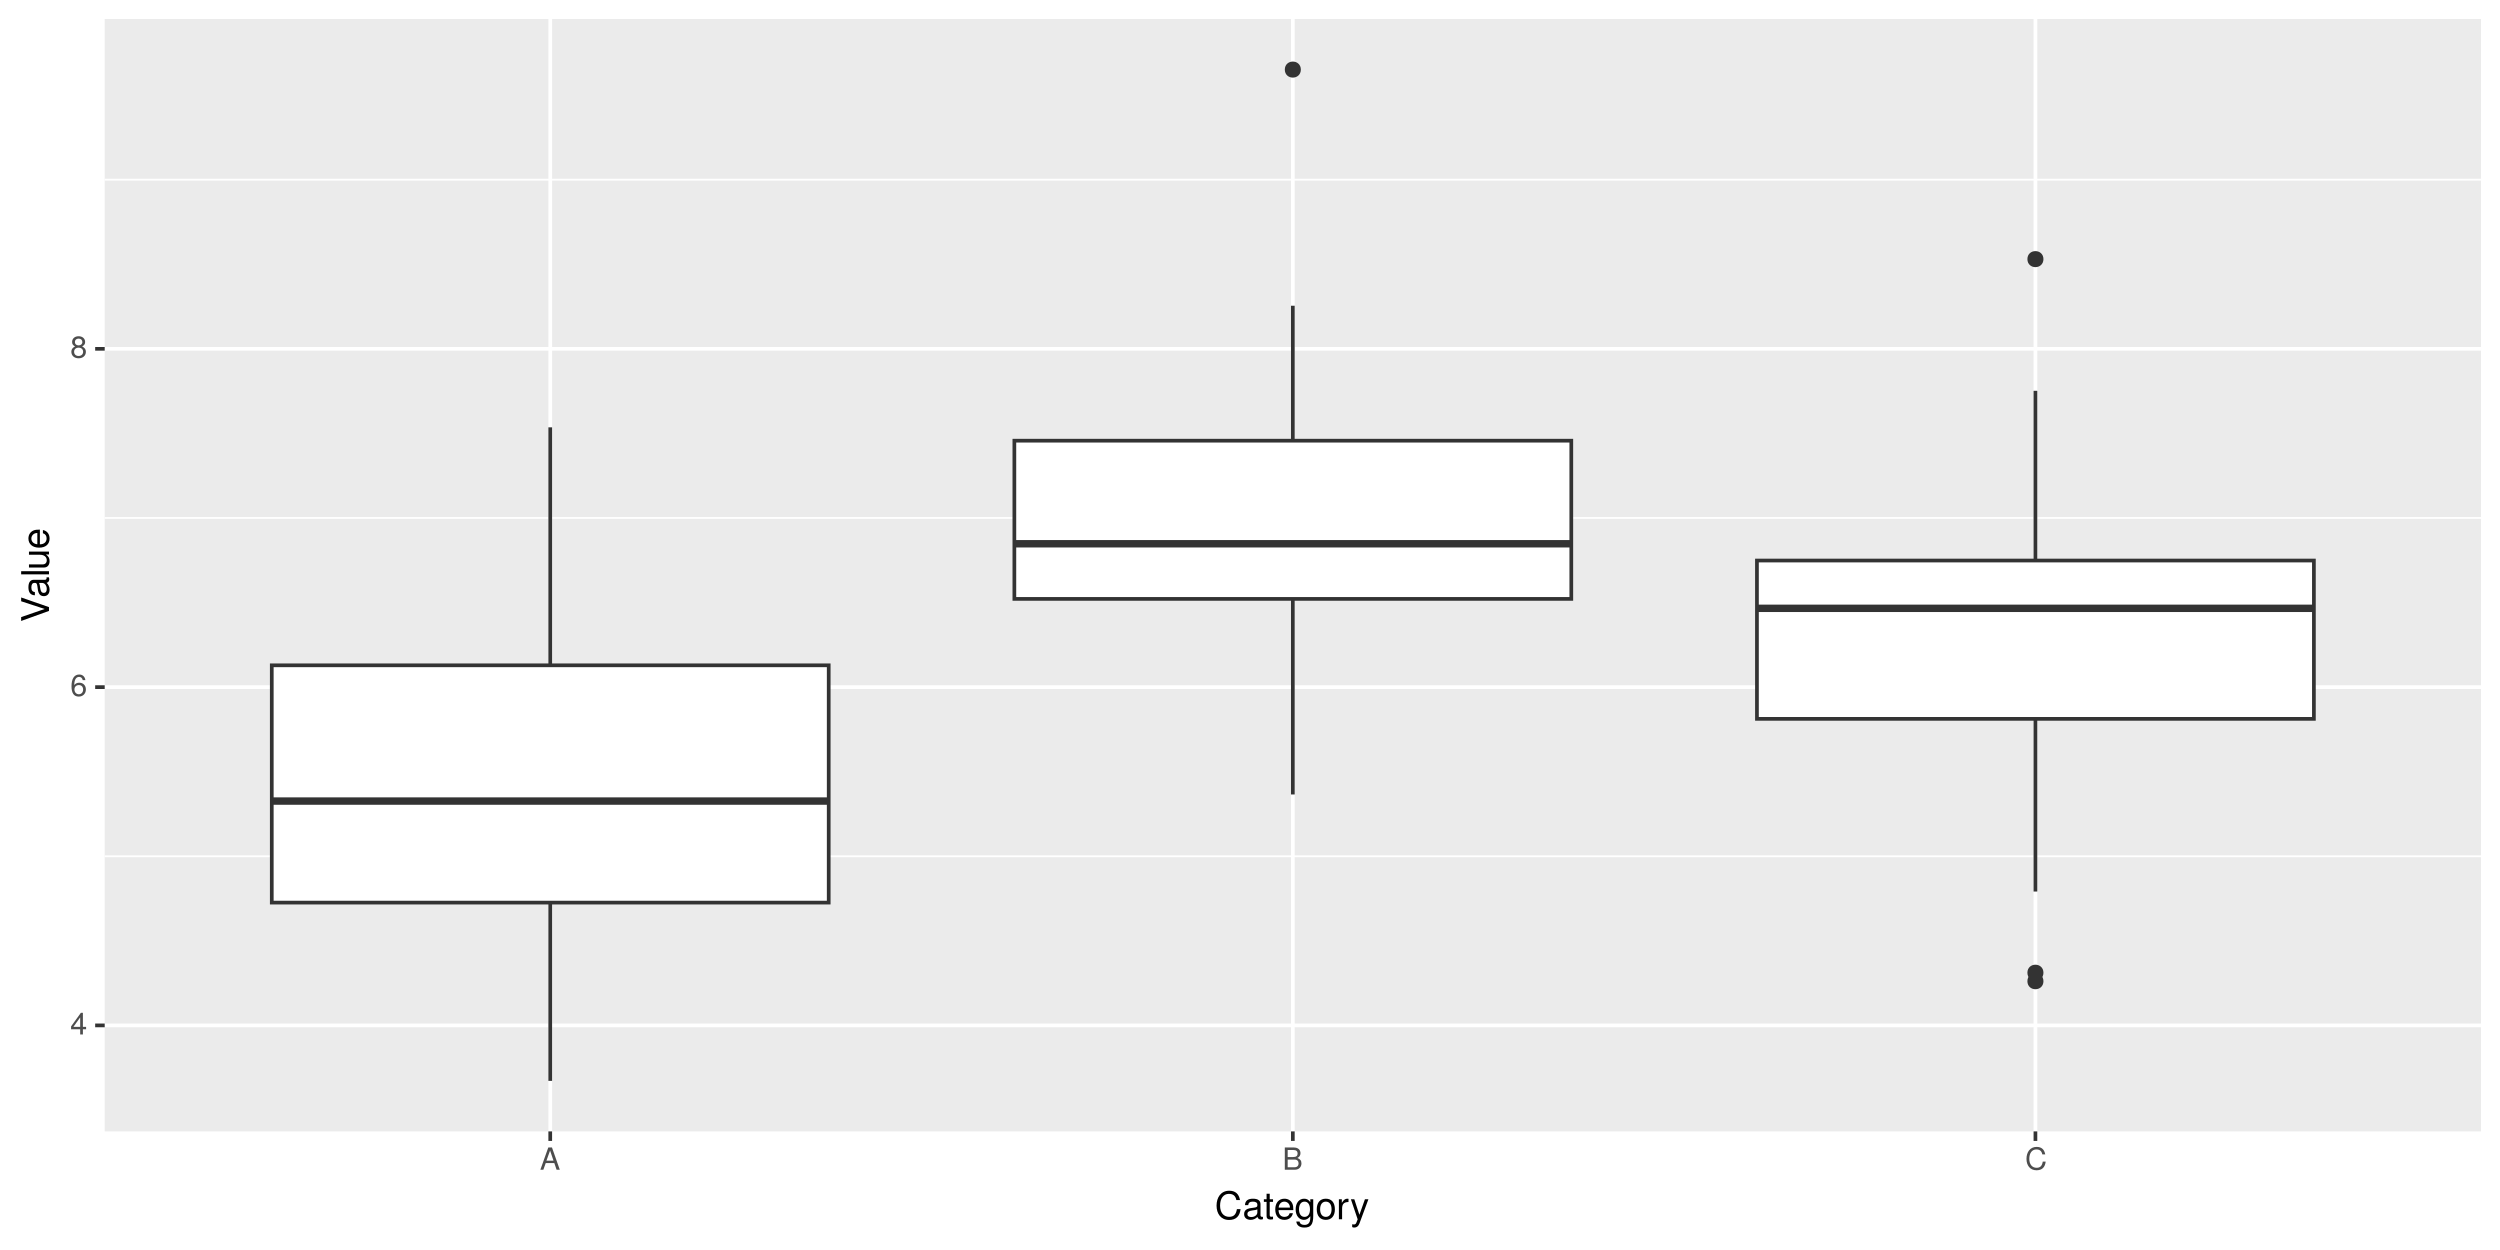
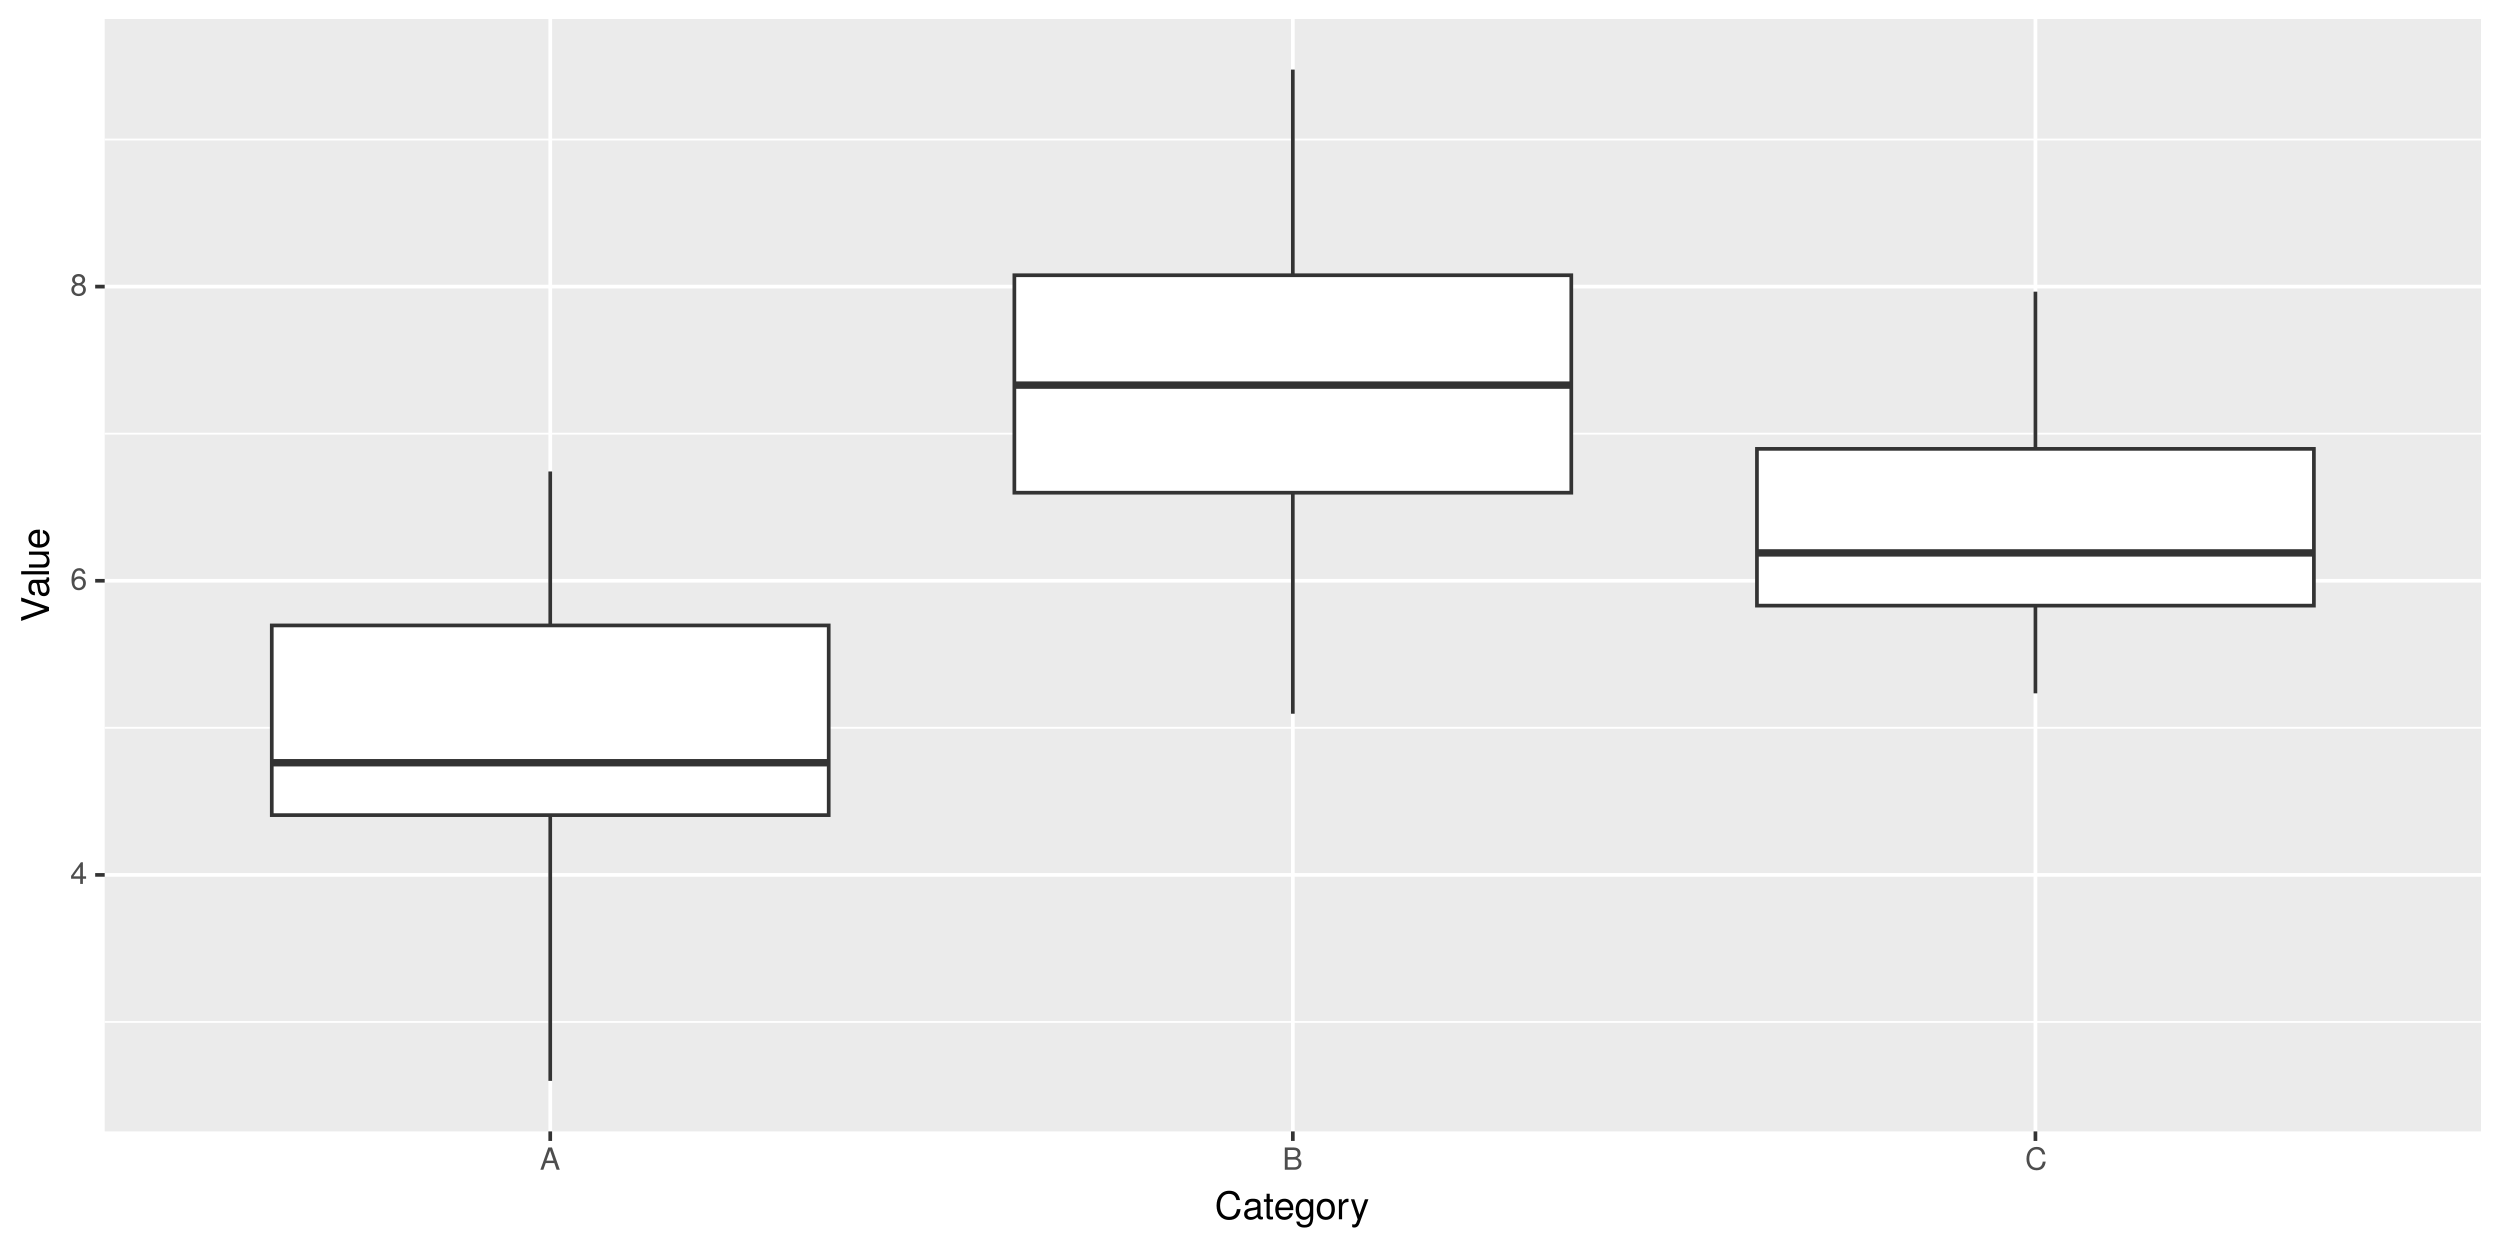
<svg xmlns="http://www.w3.org/2000/svg" xmlns:xlink="http://www.w3.org/1999/xlink" width="720" height="360" viewBox="0 0 720 360">
  <defs>
    <g>
      <g id="glyph-0-0">
        <path d="M 4.578 -1.5 L 4.578 -2.188 L 3.656 -2.188 L 3.656 -6.234 L 3.078 -6.234 L 0.25 -2.312 L 0.25 -1.5 L 2.875 -1.5 L 2.875 0 L 3.656 0 L 3.656 -1.5 Z M 2.875 -2.188 L 0.922 -2.188 L 2.875 -4.922 Z M 2.875 -2.188 " />
      </g>
      <g id="glyph-0-1">
        <path d="M 4.516 -1.938 C 4.516 -3.094 3.719 -3.875 2.609 -3.875 C 1.984 -3.875 1.5 -3.641 1.172 -3.188 C 1.172 -4.703 1.672 -5.547 2.562 -5.547 C 3.109 -5.547 3.484 -5.203 3.609 -4.609 L 4.375 -4.609 C 4.234 -5.625 3.562 -6.234 2.609 -6.234 C 1.156 -6.234 0.375 -5.016 0.375 -2.844 C 0.375 -0.891 1.047 0.125 2.469 0.125 C 3.656 0.125 4.516 -0.719 4.516 -1.938 Z M 3.719 -1.875 C 3.719 -1.094 3.188 -0.547 2.484 -0.547 C 1.766 -0.547 1.219 -1.125 1.219 -1.922 C 1.219 -2.688 1.734 -3.188 2.5 -3.188 C 3.25 -3.188 3.719 -2.703 3.719 -1.875 Z M 3.719 -1.875 " />
      </g>
      <g id="glyph-0-2">
        <path d="M 4.516 -1.766 C 4.516 -2.453 4.156 -2.938 3.438 -3.281 C 4.078 -3.672 4.297 -3.984 4.297 -4.578 C 4.297 -5.547 3.531 -6.234 2.422 -6.234 C 1.312 -6.234 0.547 -5.547 0.547 -4.578 C 0.547 -4 0.75 -3.672 1.391 -3.281 C 0.672 -2.938 0.328 -2.453 0.328 -1.766 C 0.328 -0.625 1.188 0.125 2.422 0.125 C 3.656 0.125 4.516 -0.625 4.516 -1.766 Z M 3.5 -4.562 C 3.5 -3.969 3.062 -3.594 2.422 -3.594 C 1.766 -3.594 1.344 -3.969 1.344 -4.562 C 1.344 -5.156 1.766 -5.547 2.422 -5.547 C 3.078 -5.547 3.5 -5.156 3.5 -4.562 Z M 3.719 -1.75 C 3.719 -1.016 3.188 -0.547 2.406 -0.547 C 1.641 -0.547 1.125 -1.016 1.125 -1.75 C 1.125 -2.484 1.641 -2.938 2.422 -2.938 C 3.188 -2.938 3.719 -2.484 3.719 -1.75 Z M 3.719 -1.75 " />
      </g>
      <g id="glyph-0-3">
        <path d="M 5.75 0 L 3.5 -6.406 L 2.438 -6.406 L 0.156 0 L 1.016 0 L 1.703 -1.922 L 4.172 -1.922 L 4.828 0 Z M 3.938 -2.609 L 1.906 -2.609 L 2.953 -5.531 Z M 3.938 -2.609 " />
      </g>
      <g id="glyph-0-4">
        <path d="M 5.484 -1.828 C 5.484 -2.609 5.125 -3.062 4.312 -3.391 C 4.891 -3.656 5.203 -4.141 5.203 -4.781 C 5.203 -5.719 4.516 -6.406 3.297 -6.406 L 0.688 -6.406 L 0.688 0 L 3.594 0 C 4.734 0 5.484 -0.781 5.484 -1.828 Z M 4.375 -4.672 C 4.375 -4.016 4 -3.656 3.094 -3.656 L 1.516 -3.656 L 1.516 -5.688 L 3.094 -5.688 C 4 -5.688 4.375 -5.328 4.375 -4.672 Z M 4.656 -1.828 C 4.656 -1.203 4.281 -0.719 3.516 -0.719 L 1.516 -0.719 L 1.516 -2.922 L 3.516 -2.922 C 4.281 -2.922 4.656 -2.453 4.656 -1.828 Z M 4.656 -1.828 " />
      </g>
      <g id="glyph-0-5">
        <path d="M 5.953 -2.344 L 5.109 -2.344 C 4.922 -1.125 4.406 -0.562 3.328 -0.562 C 2.047 -0.562 1.234 -1.547 1.234 -3.141 C 1.234 -4.781 2.016 -5.844 3.25 -5.844 C 4.25 -5.844 4.781 -5.406 4.984 -4.422 L 5.828 -4.422 C 5.562 -5.828 4.766 -6.578 3.359 -6.578 C 1.406 -6.578 0.422 -5 0.422 -3.125 C 0.422 -1.266 1.438 0.156 3.312 0.156 C 4.875 0.156 5.766 -0.672 5.953 -2.344 Z M 5.953 -2.344 " />
      </g>
      <g id="glyph-1-0">
        <path d="M 7.453 -2.922 L 6.391 -2.922 C 6.156 -1.406 5.516 -0.703 4.156 -0.703 C 2.562 -0.703 1.547 -1.922 1.547 -3.922 C 1.547 -5.984 2.516 -7.312 4.062 -7.312 C 5.328 -7.312 5.984 -6.75 6.234 -5.531 L 7.281 -5.531 C 6.969 -7.297 5.953 -8.219 4.188 -8.219 C 1.766 -8.219 0.531 -6.266 0.531 -3.922 C 0.531 -1.578 1.797 0.203 4.141 0.203 C 6.109 0.203 7.203 -0.844 7.453 -2.922 Z M 7.453 -2.922 " />
      </g>
      <g id="glyph-1-1">
        <path d="M 5.891 -0.016 L 5.891 -0.719 C 5.781 -0.688 5.734 -0.688 5.688 -0.688 C 5.375 -0.688 5.188 -0.859 5.188 -1.141 L 5.188 -4.359 C 5.188 -5.375 4.438 -5.922 3.031 -5.922 C 1.625 -5.922 0.766 -5.391 0.719 -4.062 L 1.641 -4.062 C 1.719 -4.766 2.141 -5.078 2.984 -5.078 C 3.812 -5.078 4.281 -4.781 4.281 -4.219 L 4.281 -3.984 C 4.281 -3.594 4.047 -3.438 3.328 -3.344 C 2.031 -3.172 1.828 -3.141 1.469 -2.984 C 0.797 -2.719 0.469 -2.203 0.469 -1.5 C 0.469 -0.453 1.188 0.172 2.359 0.172 C 3.094 0.172 3.812 -0.141 4.312 -0.688 C 4.406 -0.234 4.812 0.078 5.266 0.078 C 5.438 0.078 5.594 0.062 5.891 -0.016 Z M 4.281 -1.984 C 4.281 -1.172 3.438 -0.641 2.547 -0.641 C 1.844 -0.641 1.422 -0.891 1.422 -1.516 C 1.422 -2.125 1.828 -2.391 2.812 -2.531 C 3.766 -2.656 3.969 -2.703 4.281 -2.844 Z M 4.281 -1.984 " />
      </g>
      <g id="glyph-1-2">
        <path d="M 2.797 0 L 2.797 -0.766 C 2.672 -0.734 2.531 -0.719 2.359 -0.719 C 1.953 -0.719 1.844 -0.844 1.844 -1.25 L 1.844 -5.016 L 2.797 -5.016 L 2.797 -5.766 L 1.844 -5.766 L 1.844 -7.344 L 0.938 -7.344 L 0.938 -5.766 L 0.156 -5.766 L 0.156 -5.016 L 0.938 -5.016 L 0.938 -0.844 C 0.938 -0.25 1.328 0.078 2.047 0.078 C 2.266 0.078 2.484 0.062 2.797 0 Z M 2.797 0 " />
      </g>
      <g id="glyph-1-3">
        <path d="M 5.641 -2.625 C 5.641 -3.453 5.578 -3.984 5.406 -4.406 C 5.031 -5.359 4.156 -5.922 3.078 -5.922 C 1.469 -5.922 0.438 -4.734 0.438 -2.844 C 0.438 -0.953 1.438 0.172 3.062 0.172 C 4.375 0.172 5.297 -0.578 5.516 -1.75 L 4.594 -1.75 C 4.344 -0.984 3.828 -0.688 3.094 -0.688 C 2.141 -0.688 1.422 -1.297 1.391 -2.625 Z M 4.656 -3.438 C 4.656 -3.438 4.656 -3.391 4.656 -3.359 L 1.422 -3.359 C 1.5 -4.391 2.141 -5.078 3.062 -5.078 C 3.969 -5.078 4.656 -4.328 4.656 -3.438 Z M 4.656 -3.438 " />
      </g>
      <g id="glyph-1-4">
        <path d="M 5.375 -0.953 L 5.375 -5.766 L 4.531 -5.766 L 4.531 -4.922 C 4.062 -5.609 3.516 -5.922 2.766 -5.922 C 1.312 -5.922 0.312 -4.703 0.312 -2.828 C 0.312 -1.016 1.344 0.172 2.688 0.172 C 3.422 0.172 3.922 -0.141 4.531 -0.875 L 4.531 -0.484 C 4.531 1.047 3.906 1.625 2.844 1.625 C 2.109 1.625 1.547 1.359 1.438 0.656 L 0.5 0.656 C 0.609 1.75 1.453 2.391 2.812 2.391 C 4.609 2.391 5.375 1.594 5.375 -0.953 Z M 4.438 -2.844 C 4.438 -1.469 3.844 -0.688 2.875 -0.688 C 1.875 -0.688 1.281 -1.484 1.281 -2.875 C 1.281 -4.266 1.891 -5.078 2.875 -5.078 C 3.859 -5.078 4.438 -4.25 4.438 -2.844 Z M 4.438 -2.844 " />
      </g>
      <g id="glyph-1-5">
        <path d="M 5.609 -2.844 C 5.609 -4.828 4.656 -5.922 2.984 -5.922 C 1.375 -5.922 0.391 -4.812 0.391 -2.875 C 0.391 -0.953 1.359 0.172 3 0.172 C 4.625 0.172 5.609 -0.953 5.609 -2.844 Z M 4.656 -2.844 C 4.656 -1.5 4.016 -0.688 3 -0.688 C 1.984 -0.688 1.359 -1.484 1.359 -2.875 C 1.359 -4.266 1.984 -5.078 3 -5.078 C 4.031 -5.078 4.656 -4.281 4.656 -2.844 Z M 4.656 -2.844 " />
      </g>
      <g id="glyph-1-6">
        <path d="M 3.531 -4.969 L 3.531 -5.891 C 3.375 -5.922 3.297 -5.922 3.172 -5.922 C 2.578 -5.922 2.141 -5.578 1.609 -4.719 L 1.609 -5.766 L 0.766 -5.766 L 0.766 0 L 1.688 0 L 1.688 -2.984 C 1.688 -4.297 2.109 -4.938 3.531 -4.969 Z M 3.531 -4.969 " />
      </g>
      <g id="glyph-1-7">
        <path d="M 5.266 -5.766 L 4.266 -5.766 L 2.672 -1.281 L 1.203 -5.766 L 0.219 -5.766 L 2.172 0.016 L 1.812 0.938 C 1.656 1.344 1.469 1.5 1.078 1.5 C 0.953 1.5 0.797 1.469 0.594 1.438 L 0.594 2.25 C 0.781 2.359 0.969 2.391 1.203 2.391 C 1.859 2.391 2.391 2.031 2.688 1.203 Z M 5.266 -5.766 " />
      </g>
      <g id="glyph-2-0">
        <path d="M -8.016 -7.094 L -8.016 -6 L -1.234 -3.781 L -8.016 -1.438 L -8.016 -0.328 L 0 -3.219 L 0 -4.312 Z M -8.016 -7.094 " />
      </g>
      <g id="glyph-2-1">
        <path d="M -0.016 -5.891 L -0.719 -5.891 C -0.688 -5.781 -0.688 -5.734 -0.688 -5.688 C -0.688 -5.375 -0.859 -5.188 -1.141 -5.188 L -4.359 -5.188 C -5.375 -5.188 -5.922 -4.438 -5.922 -3.031 C -5.922 -1.625 -5.391 -0.766 -4.062 -0.719 L -4.062 -1.641 C -4.766 -1.719 -5.078 -2.141 -5.078 -2.984 C -5.078 -3.812 -4.781 -4.281 -4.219 -4.281 L -3.984 -4.281 C -3.594 -4.281 -3.438 -4.047 -3.344 -3.328 C -3.172 -2.031 -3.141 -1.828 -2.984 -1.469 C -2.719 -0.797 -2.203 -0.469 -1.5 -0.469 C -0.453 -0.469 0.172 -1.188 0.172 -2.359 C 0.172 -3.094 -0.141 -3.812 -0.688 -4.312 C -0.234 -4.406 0.078 -4.812 0.078 -5.266 C 0.078 -5.438 0.062 -5.594 -0.016 -5.891 Z M -1.984 -4.281 C -1.172 -4.281 -0.641 -3.438 -0.641 -2.547 C -0.641 -1.844 -0.891 -1.422 -1.516 -1.422 C -2.125 -1.422 -2.391 -1.828 -2.531 -2.812 C -2.656 -3.766 -2.703 -3.969 -2.844 -4.281 Z M -1.984 -4.281 " />
      </g>
      <g id="glyph-2-2">
        <path d="M 0 -1.656 L -8.016 -1.656 L -8.016 -0.75 L 0 -0.75 Z M 0 -1.656 " />
      </g>
      <g id="glyph-2-3">
        <path d="M 0 -5.297 L -5.766 -5.297 L -5.766 -4.391 L -2.578 -4.391 C -1.406 -4.391 -0.641 -3.766 -0.641 -2.812 C -0.641 -2.094 -1.078 -1.625 -1.766 -1.625 L -5.766 -1.625 L -5.766 -0.719 L -1.406 -0.719 C -0.453 -0.719 0.172 -1.438 0.172 -2.547 C 0.172 -3.406 -0.125 -3.938 -0.891 -4.484 L 0 -4.484 Z M 0 -5.297 " />
      </g>
      <g id="glyph-2-4">
        <path d="M -2.625 -5.641 C -3.453 -5.641 -3.984 -5.578 -4.406 -5.406 C -5.359 -5.031 -5.922 -4.156 -5.922 -3.078 C -5.922 -1.469 -4.734 -0.438 -2.844 -0.438 C -0.953 -0.438 0.172 -1.438 0.172 -3.062 C 0.172 -4.375 -0.578 -5.297 -1.75 -5.516 L -1.75 -4.594 C -0.984 -4.344 -0.688 -3.828 -0.688 -3.094 C -0.688 -2.141 -1.297 -1.422 -2.625 -1.391 Z M -3.438 -4.656 C -3.438 -4.656 -3.391 -4.656 -3.359 -4.656 L -3.359 -1.422 C -4.391 -1.5 -5.078 -2.141 -5.078 -3.062 C -5.078 -3.969 -4.328 -4.656 -3.438 -4.656 Z M -3.438 -4.656 " />
      </g>
    </g>
    <clipPath id="clip-0">
      <path clip-rule="nonzero" d="M 30.152 5.48 L 714.523 5.48 L 714.523 325.852 L 30.152 325.852 Z M 30.152 5.48 " />
    </clipPath>
    <clipPath id="clip-1">
-       <path clip-rule="nonzero" d="M 30.152 246 L 714.523 246 L 714.523 247 L 30.152 247 Z M 30.152 246 " />
+       <path clip-rule="nonzero" d="M 30.152 294 L 714.523 294 L 714.523 295 L 30.152 295 Z M 30.152 294 " />
    </clipPath>
    <clipPath id="clip-2">
-       <path clip-rule="nonzero" d="M 30.152 148 L 714.523 148 L 714.523 150 L 30.152 150 Z M 30.152 148 " />
+       <path clip-rule="nonzero" d="M 30.152 209 L 714.523 209 L 714.523 210 L 30.152 210 Z M 30.152 209 " />
    </clipPath>
    <clipPath id="clip-3">
-       <path clip-rule="nonzero" d="M 30.152 51 L 714.523 51 L 714.523 53 L 30.152 53 Z M 30.152 51 " />
+       <path clip-rule="nonzero" d="M 30.152 124 L 714.523 124 L 714.523 126 L 30.152 126 Z M 30.152 124 " />
    </clipPath>
    <clipPath id="clip-4">
-       <path clip-rule="nonzero" d="M 30.152 294 L 714.523 294 L 714.523 296 L 30.152 296 Z M 30.152 294 " />
+       <path clip-rule="nonzero" d="M 30.152 39 L 714.523 39 L 714.523 41 L 30.152 41 Z M 30.152 39 " />
    </clipPath>
    <clipPath id="clip-5">
-       <path clip-rule="nonzero" d="M 30.152 197 L 714.523 197 L 714.523 199 L 30.152 199 Z M 30.152 197 " />
+       <path clip-rule="nonzero" d="M 30.152 251 L 714.523 251 L 714.523 253 L 30.152 253 Z M 30.152 251 " />
    </clipPath>
    <clipPath id="clip-6">
-       <path clip-rule="nonzero" d="M 30.152 99 L 714.523 99 L 714.523 101 L 30.152 101 Z M 30.152 99 " />
+       <path clip-rule="nonzero" d="M 30.152 166 L 714.523 166 L 714.523 168 L 30.152 168 Z M 30.152 166 " />
    </clipPath>
    <clipPath id="clip-7">
+       <path clip-rule="nonzero" d="M 30.152 82 L 714.523 82 L 714.523 84 L 30.152 84 Z M 30.152 82 " />
+     </clipPath>
+     <clipPath id="clip-8">
      <path clip-rule="nonzero" d="M 157 5.48 L 160 5.48 L 160 325.852 L 157 325.852 Z M 157 5.48 " />
    </clipPath>
-     <clipPath id="clip-8">
+     <clipPath id="clip-9">
      <path clip-rule="nonzero" d="M 371 5.48 L 373 5.48 L 373 325.852 L 371 325.852 Z M 371 5.48 " />
    </clipPath>
-     <clipPath id="clip-9">
+     <clipPath id="clip-10">
      <path clip-rule="nonzero" d="M 585 5.48 L 587 5.48 L 587 325.852 L 585 325.852 Z M 585 5.48 " />
    </clipPath>
  </defs>
  <rect x="-72" y="-36" width="864" height="432" fill="rgb(100%, 100%, 100%)" fill-opacity="1" />
  <rect x="-72" y="-36" width="864" height="432" fill="rgb(100%, 100%, 100%)" fill-opacity="1" />
  <path fill="none" stroke-width="1.067" stroke-linecap="round" stroke-linejoin="round" stroke="rgb(100%, 100%, 100%)" stroke-opacity="1" stroke-miterlimit="10" d="M 0 360 L 720 360 L 720 0 L 0 0 Z M 0 360 " />
  <g clip-path="url(#clip-0)">
    <path fill-rule="nonzero" fill="rgb(92.157%, 92.157%, 92.157%)" fill-opacity="1" d="M 30.152 325.848 L 714.523 325.848 L 714.523 5.477 L 30.152 5.477 Z M 30.152 325.848 " />
  </g>
  <g clip-path="url(#clip-1)">
-     <path fill="none" stroke-width="0.533" stroke-linecap="butt" stroke-linejoin="round" stroke="rgb(100%, 100%, 100%)" stroke-opacity="1" stroke-miterlimit="10" d="M 30.152 246.605 L 714.52 246.605 " />
+     <path fill="none" stroke-width="0.533" stroke-linecap="butt" stroke-linejoin="round" stroke="rgb(100%, 100%, 100%)" stroke-opacity="1" stroke-miterlimit="10" d="M 30.152 294.328 L 714.52 294.328 " />
  </g>
  <g clip-path="url(#clip-2)">
-     <path fill="none" stroke-width="0.533" stroke-linecap="butt" stroke-linejoin="round" stroke="rgb(100%, 100%, 100%)" stroke-opacity="1" stroke-miterlimit="10" d="M 30.152 149.176 L 714.52 149.176 " />
+     <path fill="none" stroke-width="0.533" stroke-linecap="butt" stroke-linejoin="round" stroke="rgb(100%, 100%, 100%)" stroke-opacity="1" stroke-miterlimit="10" d="M 30.152 209.613 L 714.52 209.613 " />
  </g>
  <g clip-path="url(#clip-3)">
-     <path fill="none" stroke-width="0.533" stroke-linecap="butt" stroke-linejoin="round" stroke="rgb(100%, 100%, 100%)" stroke-opacity="1" stroke-miterlimit="10" d="M 30.152 51.75 L 714.52 51.75 " />
+     <path fill="none" stroke-width="0.533" stroke-linecap="butt" stroke-linejoin="round" stroke="rgb(100%, 100%, 100%)" stroke-opacity="1" stroke-miterlimit="10" d="M 30.152 124.902 L 714.52 124.902 " />
  </g>
  <g clip-path="url(#clip-4)">
-     <path fill="none" stroke-width="1.067" stroke-linecap="butt" stroke-linejoin="round" stroke="rgb(100%, 100%, 100%)" stroke-opacity="1" stroke-miterlimit="10" d="M 30.152 295.316 L 714.52 295.316 " />
+     <path fill="none" stroke-width="0.533" stroke-linecap="butt" stroke-linejoin="round" stroke="rgb(100%, 100%, 100%)" stroke-opacity="1" stroke-miterlimit="10" d="M 30.152 40.188 L 714.52 40.188 " />
  </g>
  <g clip-path="url(#clip-5)">
-     <path fill="none" stroke-width="1.067" stroke-linecap="butt" stroke-linejoin="round" stroke="rgb(100%, 100%, 100%)" stroke-opacity="1" stroke-miterlimit="10" d="M 30.152 197.891 L 714.52 197.891 " />
+     <path fill="none" stroke-width="1.067" stroke-linecap="butt" stroke-linejoin="round" stroke="rgb(100%, 100%, 100%)" stroke-opacity="1" stroke-miterlimit="10" d="M 30.152 251.969 L 714.52 251.969 " />
  </g>
  <g clip-path="url(#clip-6)">
-     <path fill="none" stroke-width="1.067" stroke-linecap="butt" stroke-linejoin="round" stroke="rgb(100%, 100%, 100%)" stroke-opacity="1" stroke-miterlimit="10" d="M 30.152 100.465 L 714.52 100.465 " />
+     <path fill="none" stroke-width="1.067" stroke-linecap="butt" stroke-linejoin="round" stroke="rgb(100%, 100%, 100%)" stroke-opacity="1" stroke-miterlimit="10" d="M 30.152 167.258 L 714.52 167.258 " />
  </g>
  <g clip-path="url(#clip-7)">
+     <path fill="none" stroke-width="1.067" stroke-linecap="butt" stroke-linejoin="round" stroke="rgb(100%, 100%, 100%)" stroke-opacity="1" stroke-miterlimit="10" d="M 30.152 82.543 L 714.52 82.543 " />
+   </g>
+   <g clip-path="url(#clip-8)">
    <path fill="none" stroke-width="1.067" stroke-linecap="butt" stroke-linejoin="round" stroke="rgb(100%, 100%, 100%)" stroke-opacity="1" stroke-miterlimit="10" d="M 158.469 325.848 L 158.469 5.48 " />
  </g>
-   <g clip-path="url(#clip-8)">
+   <g clip-path="url(#clip-9)">
    <path fill="none" stroke-width="1.067" stroke-linecap="butt" stroke-linejoin="round" stroke="rgb(100%, 100%, 100%)" stroke-opacity="1" stroke-miterlimit="10" d="M 372.336 325.848 L 372.336 5.48 " />
  </g>
-   <g clip-path="url(#clip-9)">
+   <g clip-path="url(#clip-10)">
    <path fill="none" stroke-width="1.067" stroke-linecap="butt" stroke-linejoin="round" stroke="rgb(100%, 100%, 100%)" stroke-opacity="1" stroke-miterlimit="10" d="M 586.203 325.848 L 586.203 5.48 " />
  </g>
-   <path fill="none" stroke-width="1.067" stroke-linecap="butt" stroke-linejoin="round" stroke="rgb(20%, 20%, 20%)" stroke-opacity="1" stroke-miterlimit="10" d="M 158.469 191.609 L 158.469 123.07 " />
-   <path fill="none" stroke-width="1.067" stroke-linecap="butt" stroke-linejoin="round" stroke="rgb(20%, 20%, 20%)" stroke-opacity="1" stroke-miterlimit="10" d="M 158.469 259.949 L 158.469 311.285 " />
-   <path fill-rule="nonzero" fill="rgb(100%, 100%, 100%)" fill-opacity="1" stroke-width="1.067" stroke-linecap="butt" stroke-linejoin="miter" stroke="rgb(20%, 20%, 20%)" stroke-opacity="1" stroke-miterlimit="10" d="M 78.27 191.609 L 78.27 259.949 L 238.668 259.949 L 238.668 191.609 Z M 78.27 191.609 " />
-   <path fill="none" stroke-width="2.134" stroke-linecap="butt" stroke-linejoin="miter" stroke="rgb(20%, 20%, 20%)" stroke-opacity="1" stroke-miterlimit="10" d="M 78.27 230.707 L 238.668 230.707 " />
-   <path fill-rule="nonzero" fill="rgb(20%, 20%, 20%)" fill-opacity="1" stroke-width="0.709" stroke-linecap="round" stroke-linejoin="round" stroke="rgb(20%, 20%, 20%)" stroke-opacity="1" stroke-miterlimit="10" d="M 374.289 20.043 C 374.289 22.648 370.379 22.648 370.379 20.043 C 370.379 17.434 374.289 17.434 374.289 20.043 " />
-   <path fill="none" stroke-width="1.067" stroke-linecap="butt" stroke-linejoin="round" stroke="rgb(20%, 20%, 20%)" stroke-opacity="1" stroke-miterlimit="10" d="M 372.336 126.918 L 372.336 88.043 " />
-   <path fill="none" stroke-width="1.067" stroke-linecap="butt" stroke-linejoin="round" stroke="rgb(20%, 20%, 20%)" stroke-opacity="1" stroke-miterlimit="10" d="M 372.336 172.484 L 372.336 228.801 " />
-   <path fill-rule="nonzero" fill="rgb(100%, 100%, 100%)" fill-opacity="1" stroke-width="1.067" stroke-linecap="butt" stroke-linejoin="miter" stroke="rgb(20%, 20%, 20%)" stroke-opacity="1" stroke-miterlimit="10" d="M 292.137 126.918 L 292.137 172.484 L 452.535 172.484 L 452.535 126.918 Z M 292.137 126.918 " />
-   <path fill="none" stroke-width="2.134" stroke-linecap="butt" stroke-linejoin="miter" stroke="rgb(20%, 20%, 20%)" stroke-opacity="1" stroke-miterlimit="10" d="M 292.137 156.605 L 452.535 156.605 " />
-   <path fill-rule="nonzero" fill="rgb(20%, 20%, 20%)" fill-opacity="1" stroke-width="0.709" stroke-linecap="round" stroke-linejoin="round" stroke="rgb(20%, 20%, 20%)" stroke-opacity="1" stroke-miterlimit="10" d="M 588.156 282.594 C 588.156 285.199 584.246 285.199 584.246 282.594 C 584.246 279.988 588.156 279.988 588.156 282.594 " />
-   <path fill-rule="nonzero" fill="rgb(20%, 20%, 20%)" fill-opacity="1" stroke-width="0.709" stroke-linecap="round" stroke-linejoin="round" stroke="rgb(20%, 20%, 20%)" stroke-opacity="1" stroke-miterlimit="10" d="M 588.156 280.141 C 588.156 282.75 584.246 282.75 584.246 280.141 C 584.246 277.535 588.156 277.535 588.156 280.141 " />
-   <path fill-rule="nonzero" fill="rgb(20%, 20%, 20%)" fill-opacity="1" stroke-width="0.709" stroke-linecap="round" stroke-linejoin="round" stroke="rgb(20%, 20%, 20%)" stroke-opacity="1" stroke-miterlimit="10" d="M 588.156 74.629 C 588.156 77.238 584.246 77.238 584.246 74.629 C 584.246 72.023 588.156 72.023 588.156 74.629 " />
-   <path fill="none" stroke-width="1.067" stroke-linecap="butt" stroke-linejoin="round" stroke="rgb(20%, 20%, 20%)" stroke-opacity="1" stroke-miterlimit="10" d="M 586.203 161.434 L 586.203 112.543 " />
-   <path fill="none" stroke-width="1.067" stroke-linecap="butt" stroke-linejoin="round" stroke="rgb(20%, 20%, 20%)" stroke-opacity="1" stroke-miterlimit="10" d="M 586.203 207.031 L 586.203 256.762 " />
-   <path fill-rule="nonzero" fill="rgb(100%, 100%, 100%)" fill-opacity="1" stroke-width="1.067" stroke-linecap="butt" stroke-linejoin="miter" stroke="rgb(20%, 20%, 20%)" stroke-opacity="1" stroke-miterlimit="10" d="M 506 161.434 L 506 207.031 L 666.402 207.031 L 666.402 161.434 Z M 506 161.434 " />
-   <path fill="none" stroke-width="2.134" stroke-linecap="butt" stroke-linejoin="miter" stroke="rgb(20%, 20%, 20%)" stroke-opacity="1" stroke-miterlimit="10" d="M 506 175.199 L 666.402 175.199 " />
+   <path fill="none" stroke-width="1.067" stroke-linecap="butt" stroke-linejoin="round" stroke="rgb(20%, 20%, 20%)" stroke-opacity="1" stroke-miterlimit="10" d="M 158.469 180.125 L 158.469 135.781 " />
+   <path fill="none" stroke-width="1.067" stroke-linecap="butt" stroke-linejoin="round" stroke="rgb(20%, 20%, 20%)" stroke-opacity="1" stroke-miterlimit="10" d="M 158.469 234.754 L 158.469 311.285 " />
+   <path fill-rule="nonzero" fill="rgb(100%, 100%, 100%)" fill-opacity="1" stroke-width="1.067" stroke-linecap="butt" stroke-linejoin="miter" stroke="rgb(20%, 20%, 20%)" stroke-opacity="1" stroke-miterlimit="10" d="M 78.27 180.125 L 78.27 234.754 L 238.668 234.754 L 238.668 180.125 Z M 78.27 180.125 " />
+   <path fill="none" stroke-width="2.134" stroke-linecap="butt" stroke-linejoin="miter" stroke="rgb(20%, 20%, 20%)" stroke-opacity="1" stroke-miterlimit="10" d="M 78.27 219.668 L 238.668 219.668 " />
+   <path fill="none" stroke-width="1.067" stroke-linecap="butt" stroke-linejoin="round" stroke="rgb(20%, 20%, 20%)" stroke-opacity="1" stroke-miterlimit="10" d="M 372.336 79.27 L 372.336 20.043 " />
+   <path fill="none" stroke-width="1.067" stroke-linecap="butt" stroke-linejoin="round" stroke="rgb(20%, 20%, 20%)" stroke-opacity="1" stroke-miterlimit="10" d="M 372.336 141.898 L 372.336 205.551 " />
+   <path fill-rule="nonzero" fill="rgb(100%, 100%, 100%)" fill-opacity="1" stroke-width="1.067" stroke-linecap="butt" stroke-linejoin="miter" stroke="rgb(20%, 20%, 20%)" stroke-opacity="1" stroke-miterlimit="10" d="M 292.137 79.27 L 292.137 141.898 L 452.535 141.898 L 452.535 79.27 Z M 292.137 79.27 " />
+   <path fill="none" stroke-width="2.134" stroke-linecap="butt" stroke-linejoin="miter" stroke="rgb(20%, 20%, 20%)" stroke-opacity="1" stroke-miterlimit="10" d="M 292.137 110.914 L 452.535 110.914 " />
+   <path fill="none" stroke-width="1.067" stroke-linecap="butt" stroke-linejoin="round" stroke="rgb(20%, 20%, 20%)" stroke-opacity="1" stroke-miterlimit="10" d="M 586.203 129.273 L 586.203 83.992 " />
+   <path fill="none" stroke-width="1.067" stroke-linecap="butt" stroke-linejoin="round" stroke="rgb(20%, 20%, 20%)" stroke-opacity="1" stroke-miterlimit="10" d="M 586.203 174.422 L 586.203 199.684 " />
+   <path fill-rule="nonzero" fill="rgb(100%, 100%, 100%)" fill-opacity="1" stroke-width="1.067" stroke-linecap="butt" stroke-linejoin="miter" stroke="rgb(20%, 20%, 20%)" stroke-opacity="1" stroke-miterlimit="10" d="M 506 129.273 L 506 174.422 L 666.402 174.422 L 666.402 129.273 Z M 506 129.273 " />
+   <path fill="none" stroke-width="2.134" stroke-linecap="butt" stroke-linejoin="miter" stroke="rgb(20%, 20%, 20%)" stroke-opacity="1" stroke-miterlimit="10" d="M 506 159.238 L 666.402 159.238 " />
  <g fill="rgb(30.196%, 30.196%, 30.196%)" fill-opacity="1">
-     <use xlink:href="#glyph-0-0" x="20.219" y="297.919" />
+     <use xlink:href="#glyph-0-0" x="20.219" y="254.571" />
  </g>
  <g fill="rgb(30.196%, 30.196%, 30.196%)" fill-opacity="1">
-     <use xlink:href="#glyph-0-1" x="20.219" y="200.493" />
+     <use xlink:href="#glyph-0-1" x="20.219" y="169.86" />
  </g>
  <g fill="rgb(30.196%, 30.196%, 30.196%)" fill-opacity="1">
-     <use xlink:href="#glyph-0-2" x="20.219" y="103.067" />
+     <use xlink:href="#glyph-0-2" x="20.219" y="85.146" />
  </g>
-   <path fill="none" stroke-width="1.067" stroke-linecap="butt" stroke-linejoin="round" stroke="rgb(20%, 20%, 20%)" stroke-opacity="1" stroke-miterlimit="10" d="M 27.41 295.316 L 30.152 295.316 " />
-   <path fill="none" stroke-width="1.067" stroke-linecap="butt" stroke-linejoin="round" stroke="rgb(20%, 20%, 20%)" stroke-opacity="1" stroke-miterlimit="10" d="M 27.41 197.891 L 30.152 197.891 " />
-   <path fill="none" stroke-width="1.067" stroke-linecap="butt" stroke-linejoin="round" stroke="rgb(20%, 20%, 20%)" stroke-opacity="1" stroke-miterlimit="10" d="M 27.41 100.465 L 30.152 100.465 " />
+   <path fill="none" stroke-width="1.067" stroke-linecap="butt" stroke-linejoin="round" stroke="rgb(20%, 20%, 20%)" stroke-opacity="1" stroke-miterlimit="10" d="M 27.41 251.969 L 30.152 251.969 " />
+   <path fill="none" stroke-width="1.067" stroke-linecap="butt" stroke-linejoin="round" stroke="rgb(20%, 20%, 20%)" stroke-opacity="1" stroke-miterlimit="10" d="M 27.41 167.258 L 30.152 167.258 " />
+   <path fill="none" stroke-width="1.067" stroke-linecap="butt" stroke-linejoin="round" stroke="rgb(20%, 20%, 20%)" stroke-opacity="1" stroke-miterlimit="10" d="M 27.41 82.543 L 30.152 82.543 " />
  <path fill="none" stroke-width="1.067" stroke-linecap="butt" stroke-linejoin="round" stroke="rgb(20%, 20%, 20%)" stroke-opacity="1" stroke-miterlimit="10" d="M 158.469 328.59 L 158.469 325.848 " />
  <path fill="none" stroke-width="1.067" stroke-linecap="butt" stroke-linejoin="round" stroke="rgb(20%, 20%, 20%)" stroke-opacity="1" stroke-miterlimit="10" d="M 372.336 328.59 L 372.336 325.848 " />
  <path fill="none" stroke-width="1.067" stroke-linecap="butt" stroke-linejoin="round" stroke="rgb(20%, 20%, 20%)" stroke-opacity="1" stroke-miterlimit="10" d="M 586.203 328.59 L 586.203 325.848 " />
  <g fill="rgb(30.196%, 30.196%, 30.196%)" fill-opacity="1">
    <use xlink:href="#glyph-0-3" x="155.469" y="336.884" />
  </g>
  <g fill="rgb(30.196%, 30.196%, 30.196%)" fill-opacity="1">
    <use xlink:href="#glyph-0-4" x="369.336" y="336.884" />
  </g>
  <g fill="rgb(30.196%, 30.196%, 30.196%)" fill-opacity="1">
    <use xlink:href="#glyph-0-5" x="583.203" y="336.884" />
  </g>
  <g fill="rgb(0%, 0%, 0%)" fill-opacity="1">
    <use xlink:href="#glyph-1-0" x="349.836" y="351.147" />
    <use xlink:href="#glyph-1-1" x="357.836" y="351.147" />
    <use xlink:href="#glyph-1-2" x="363.836" y="351.147" />
    <use xlink:href="#glyph-1-3" x="366.836" y="351.147" />
    <use xlink:href="#glyph-1-4" x="372.836" y="351.147" />
    <use xlink:href="#glyph-1-5" x="378.836" y="351.147" />
    <use xlink:href="#glyph-1-6" x="384.836" y="351.147" />
    <use xlink:href="#glyph-1-7" x="388.836" y="351.147" />
  </g>
  <g fill="rgb(0%, 0%, 0%)" fill-opacity="1">
    <use xlink:href="#glyph-2-0" x="14.108" y="179.164" />
    <use xlink:href="#glyph-2-1" x="14.108" y="172.164" />
    <use xlink:href="#glyph-2-2" x="14.108" y="166.164" />
    <use xlink:href="#glyph-2-3" x="14.108" y="164.164" />
    <use xlink:href="#glyph-2-4" x="14.108" y="158.164" />
  </g>
</svg>
